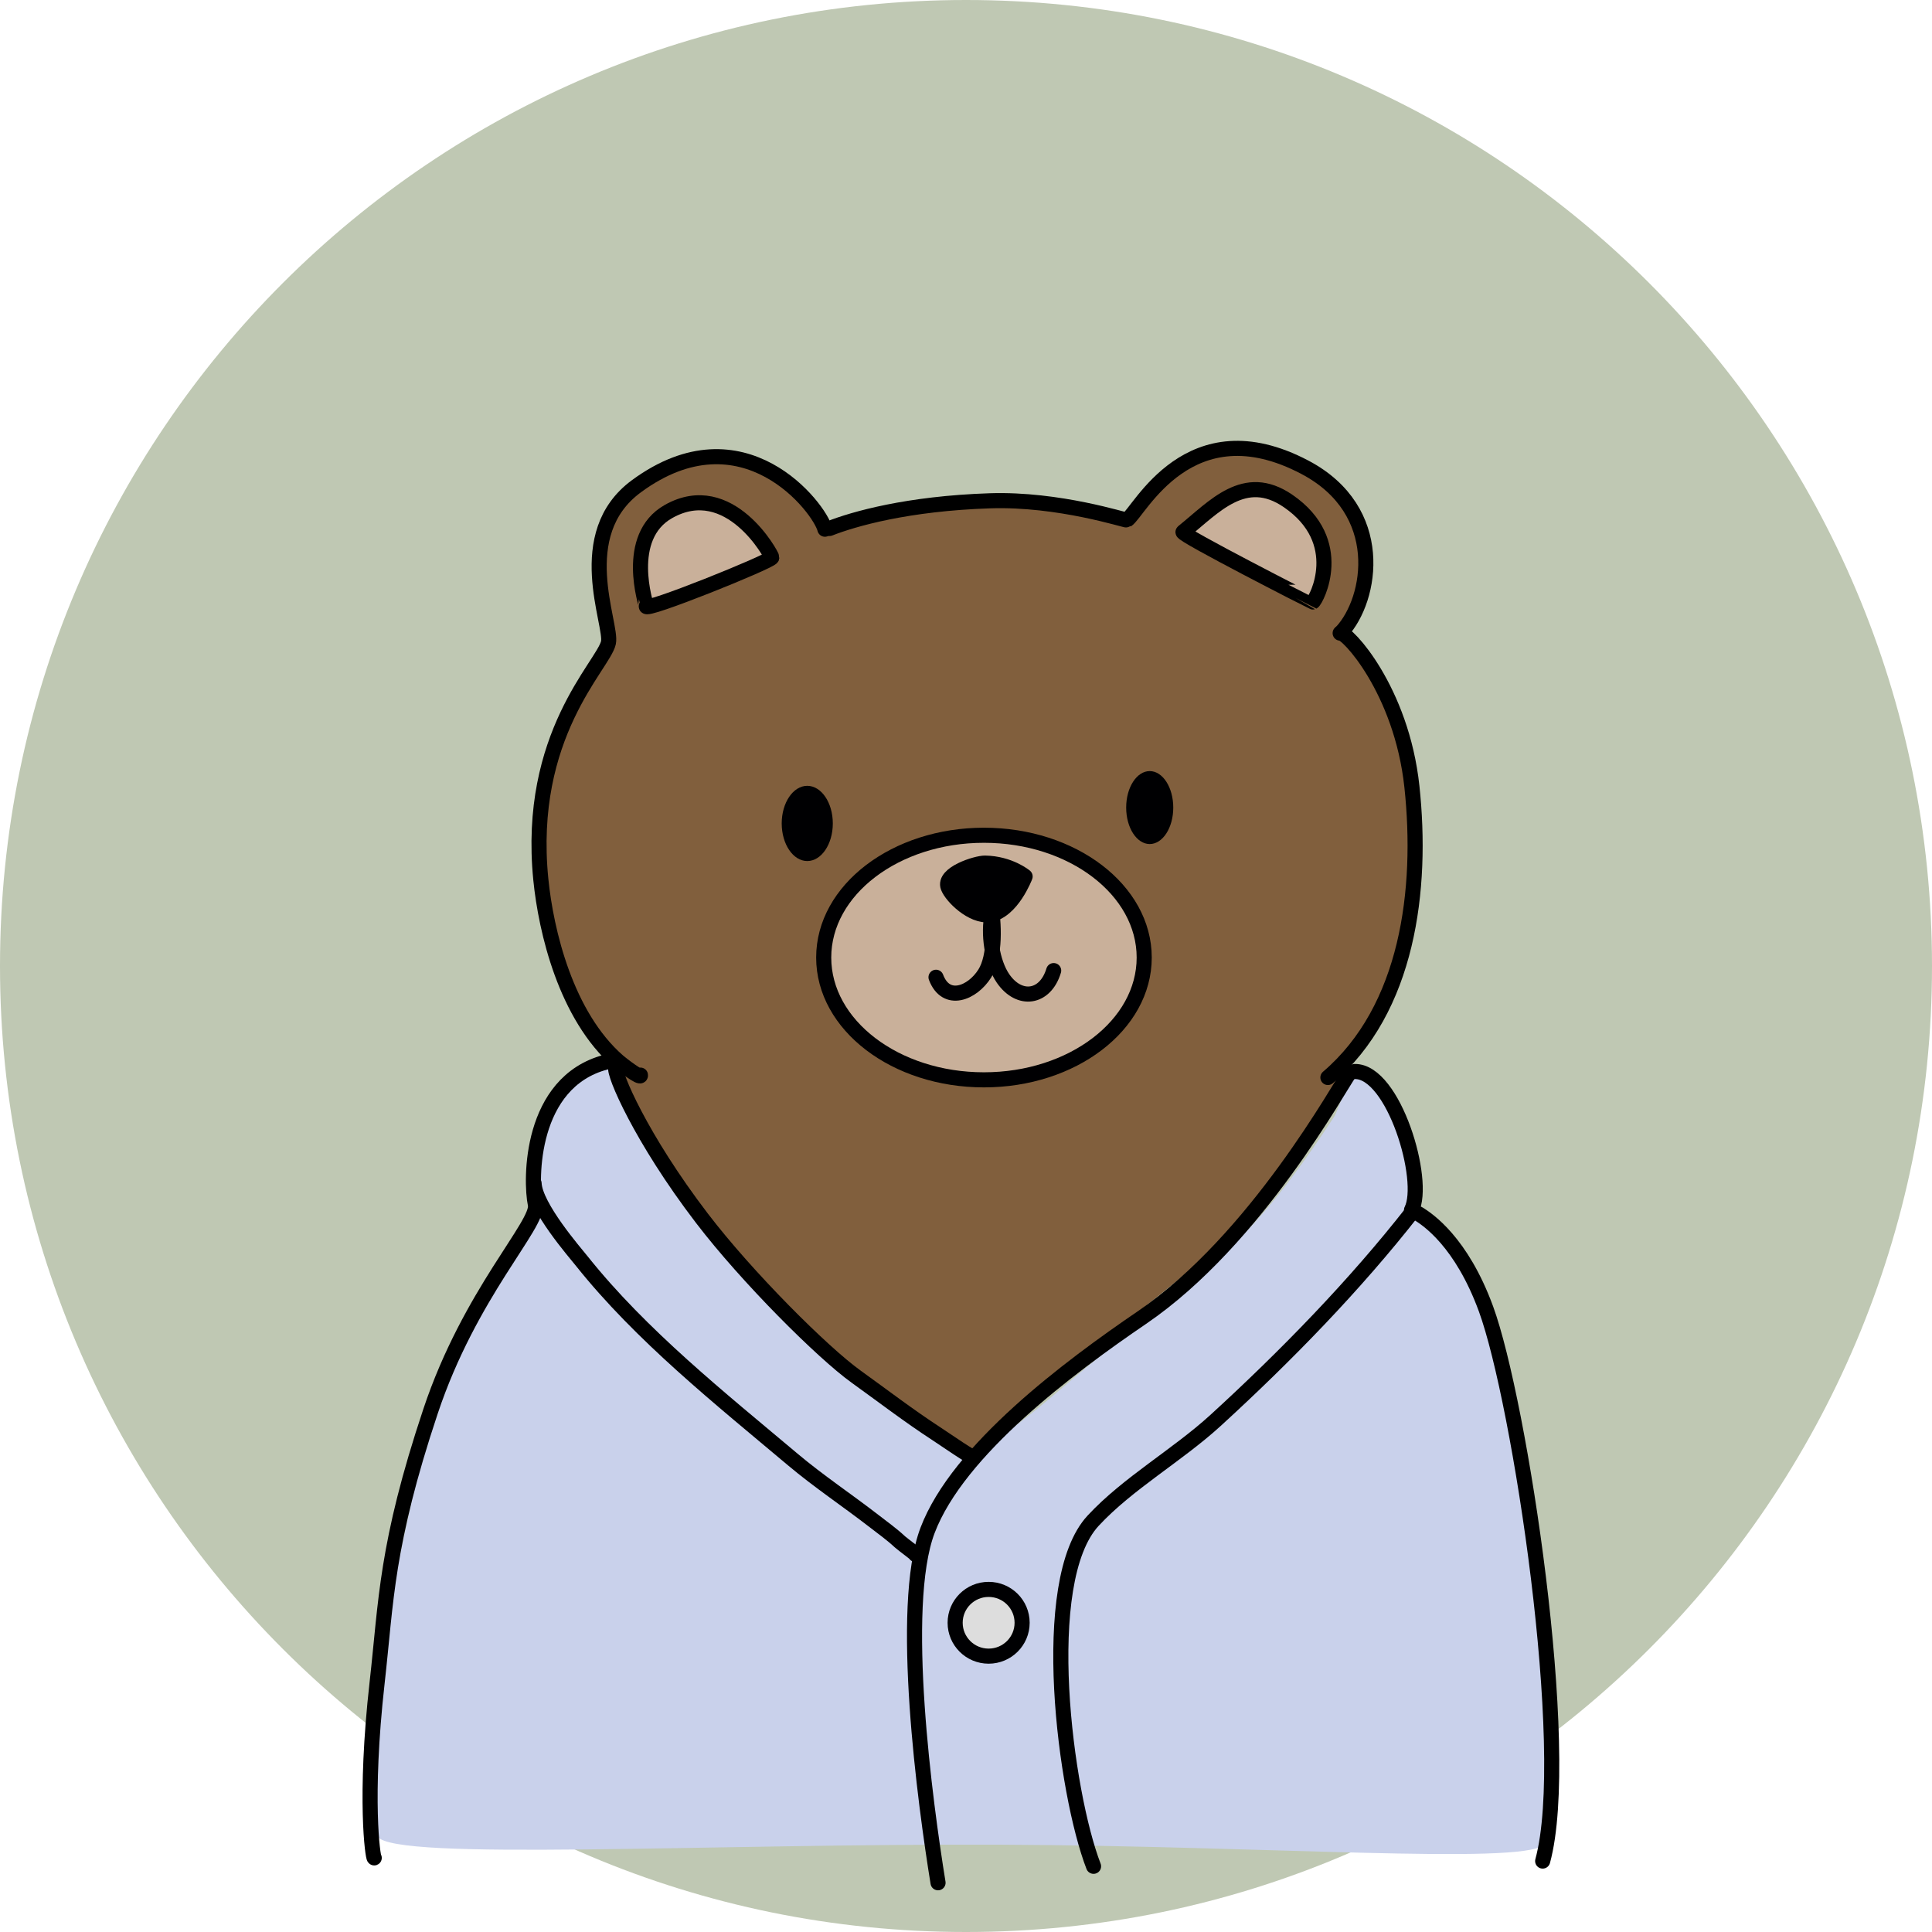
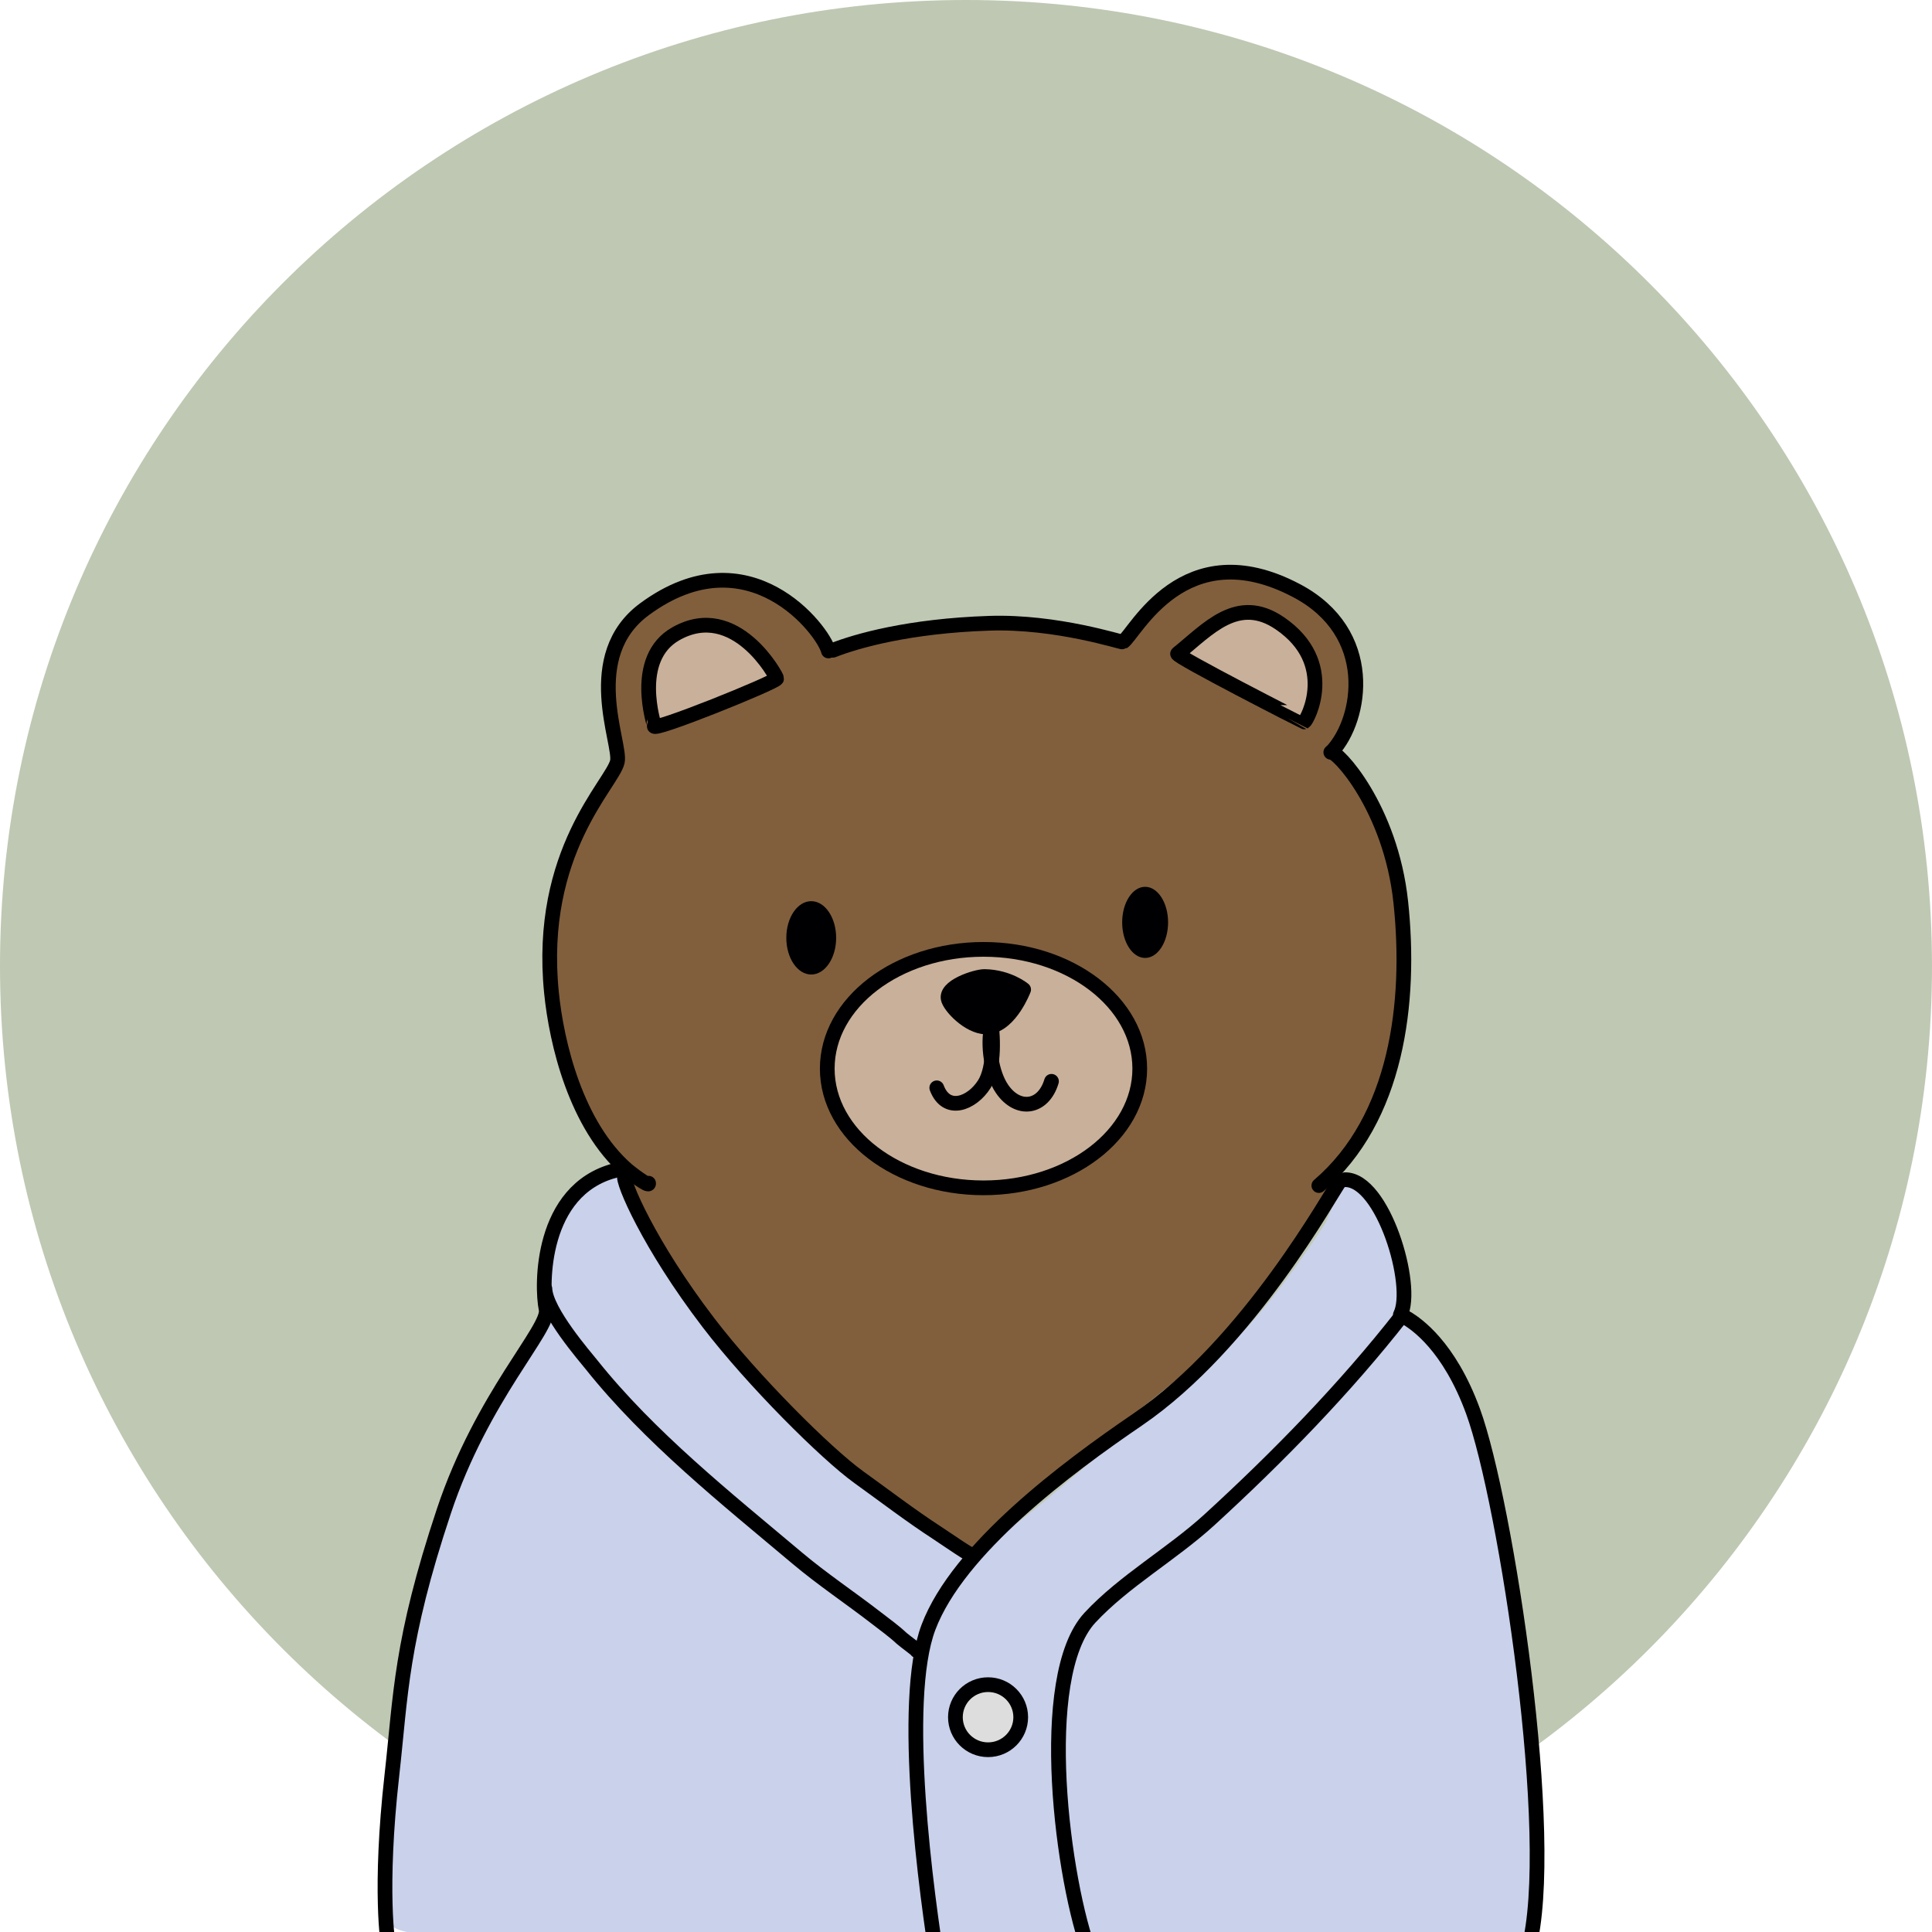
<svg xmlns="http://www.w3.org/2000/svg" height="1024.0px" stroke-miterlimit="10" style="fill-rule:nonzero;clip-rule:evenodd;stroke-linecap:round;stroke-linejoin:round;" version="1.1" viewBox="0 0 1024 1024" width="1024.0px" xml:space="preserve">
  <defs />
  <clipPath id="ArtboardFrame">
    <rect height="1024" width="1024" x="0" y="0" />
  </clipPath>
  <g clip-path="url(#ArtboardFrame)" id="Layer-1">
    <circle data-cardigan-refit="1" cx="512" cy="512" r="512" fill="#bfc8b3" stroke="none" />
-     <g transform="translate(512 542) scale(0.80) translate(-512 -512)">
+     <g transform="translate(512 600) scale(0.78) translate(-512 -512)">
      <path d="M274.1 539.891C270.968 532.409 236.224 560.9 234.399 565.848C229.451 579.263 225.905 611.063 227.056 625.207C227.326 628.524 199.945 676.483 194.084 687.961C169.631 735.844 155.381 779.619 144.203 831.6C141.132 845.882 100.609 1021.17 122.145 1051.31C133.821 1067.65 340.604 1055.8 536.174 1056.66C709.925 1057.42 877.952 1070.01 894.531 1056.98C902.351 1050.83 889.388 903.834 892.327 894.443C896.951 879.674 886.445 852.01 885.607 837.179C883.153 793.765 878.086 737.715 854.665 699.43C843.772 681.625 837.684 667.896 826.273 650.583C823.885 646.959 811.683 638.298 810.154 635.334C805.172 625.678 808.105 608.893 804.894 597.985C801.502 586.461 797.769 575.17 793.574 563.943C791.466 558.301 777.554 548.234 769.269 547.541C765.727 547.244 758.364 570.591 756.017 574.169C738.443 600.969 717.825 630.11 694.878 653.273C660.549 687.925 621.222 715.408 584.083 746.88C567.184 761.201 530.119 794.156 507.654 800.497C506.67 800.775 352.818 662.429 352.818 662.429C352.818 662.429 286.551 561.452 282.323 551.351" fill="#c9d1eb" fill-rule="nonzero" opacity="1" stroke="none" />
      <path d="M504.806 909.627C504.806 897.415 514.74 887.516 526.994 887.516C539.248 887.516 549.181 897.415 549.181 909.627C549.181 921.839 539.248 931.739 526.994 931.739C514.74 931.739 504.806 921.839 504.806 909.627Z" fill="#dddddd" fill-rule="nonzero" opacity="1" stroke="#000002" stroke-linecap="butt" stroke-linejoin="round" stroke-width="10" />
      <path d="M516.136 795.861C508.984 792.028 470.043 764.025 463.129 760.25C439.483 747.336 413.577 717.617 389.761 697.817C365.428 677.587 341.001 645.445 325.024 618.88C315.04 602.279 283.633 550.968 282.163 547.302C277.384 535.382 247.413 526.106 232.257 427.559C221.099 355.011 241.761 323.696 275.843 261.541C281.368 251.464 230.532 183.512 319.051 145.114C383.163 117.304 413.582 181.918 423.033 185.69C425.501 186.675 468.316 170.567 524.043 165.495C541.12 163.94 588.734 175.938 623.95 175.025C631.563 174.828 650.947 119.25 717.362 135.579C804.938 157.111 774.246 250.242 760.946 255.099C755.258 257.177 808.539 292.682 809.112 382.066C809.721 477.141 769.857 525.292 767.41 531.005C740.047 594.882 712.457 627.333 697.921 641.836C659.829 679.839 620.425 706.347 579.95 741.68C575.241 745.79 525.799 801.039 516.136 795.861Z" fill="#815f3d" fill-rule="nonzero" opacity="1" stroke="none" />
      <path d="M119.935 1065.4C119.114 1065.89 113.177 1026.33 121.851 949.353C128.013 894.665 127.598 858.485 157.233 769.549C183.312 691.285 229.417 645.483 226.7 632.526C223.313 616.377 222.933 551.515 273.277 538.213" fill="none" opacity="1" stroke="#000000" stroke-linecap="round" stroke-linejoin="round" stroke-width="10" />
      <path d="M296.303 546.79C297.046 549.798 283.592 539.385 281.628 537.672C246.875 507.371 233.734 451.41 230.313 417.178C220.734 321.336 271.678 275.42 275.09 260.355C277.868 248.094 250.254 188.505 293.668 156.627C364.499 104.617 415.098 171.259 418.516 185.111" fill="none" opacity="1" stroke="#000000" stroke-linecap="round" stroke-linejoin="round" stroke-width="10" />
      <path d="M421.599 184.621C437.582 178.344 473.171 168.076 527.943 166.284C573.669 164.788 617.903 179.47 618.586 179.031C626.762 173.775 659.735 103.54 736.617 144.126C790.807 172.733 781.04 231.315 760.892 253.137" fill="none" opacity="1" stroke="#000000" stroke-linecap="round" stroke-linejoin="round" stroke-width="10" />
      <path d="M759.885 253.974C763.875 252.356 800.564 291.406 807.436 355.768C814.697 423.763 804.914 502.985 751.765 548.368" fill="none" opacity="1" stroke="#000000" stroke-linecap="round" stroke-linejoin="round" stroke-width="10" />
      <path d="M769.576 544.397C795.402 544.022 817.126 616.693 807.162 636.174C806.964 636.561 809.969 637.488 812.218 638.927C817.615 642.382 840.174 656.985 856.543 701.778C878.874 762.889 914.265 993.536 894.057 1067.5" fill="none" opacity="1" stroke="#000000" stroke-linecap="round" stroke-linejoin="round" stroke-width="10" />
      <path d="M493.474 1081.88C485.02 1029.82 467.295 899.142 486.519 848.449C506.771 795.043 580.57 740.122 628.514 707.455C704.631 655.593 760.155 552.923 765.987 545.464" fill="none" opacity="1" stroke="#000000" stroke-linecap="round" stroke-linejoin="round" stroke-width="10" />
      <path d="M596.507 1070.97C577.81 1022.65 559.006 882.138 596.23 842C619.271 817.157 652.072 798.671 677.4 775.501C724.049 732.83 769.712 685.977 808.16 636.808" fill="none" opacity="1" stroke="#000000" stroke-linecap="round" stroke-linejoin="round" stroke-width="10" />
      <path d="M280.012 541.766C278.161 545.246 296.437 588.503 337.042 641.619C366.985 680.787 417.038 730.629 439.146 746.522C456.812 759.222 474.096 772.493 492.367 784.384C497.384 787.649 518.78 802.491 515.741 798.92" fill="none" opacity="1" stroke="#000000" stroke-linecap="round" stroke-linejoin="round" stroke-width="10" />
      <path d="M225.854 618.528C226.491 634.012 253.013 664.439 257.547 670.121C296.774 719.289 348.923 760.822 397.432 801.625C414.41 815.905 433.411 828.565 451.013 842.191C456.626 846.537 463.142 851.227 468.274 856.052C469.679 857.373 482.523 866.871 478.554 864.383" fill="none" opacity="1" stroke="#000000" stroke-linecap="round" stroke-linejoin="round" stroke-width="10" />
      <path d="M417.724 468.9C417.724 424.153 465.259 387.879 523.896 387.879C582.533 387.879 630.067 424.153 630.067 468.9C630.067 513.647 582.533 549.922 523.896 549.922C465.259 549.922 417.724 513.647 417.724 468.9Z" fill="#c9b09a" fill-rule="nonzero" opacity="1" stroke="#000002" stroke-linecap="butt" stroke-linejoin="round" stroke-width="10" />
      <path d="M618.118 369.535C618.118 356.188 625.102 345.368 633.718 345.368C642.333 345.368 649.318 356.188 649.318 369.535C649.318 382.883 642.333 393.703 633.718 393.703C625.102 393.703 618.118 382.883 618.118 369.535Z" fill="#000002" fill-rule="nonzero" opacity="1" stroke="none" />
      <path d="M389.903 380.048C389.903 366.285 397.482 355.128 406.832 355.128C416.181 355.128 423.76 366.285 423.76 380.048C423.76 393.81 416.181 404.967 406.832 404.967C397.482 404.967 389.903 393.81 389.903 380.048Z" fill="#000002" fill-rule="nonzero" opacity="1" stroke="none" />
      <path d="M524.586 406.335C519.043 406.249 496.719 413.163 500.153 422.272C502.504 428.51 516.124 442.004 527.566 440.486C542.373 438.522 551.165 415.189 551.165 415.189C551.165 415.189 540.915 406.588 524.586 406.335Z" fill="#000002" fill-rule="nonzero" opacity="1" stroke="#000002" stroke-linecap="round" stroke-linejoin="round" stroke-width="10" />
      <path d="M528.237 432.706C530.692 445.731 531.674 467.963 524.469 479.434C516.234 492.542 498.771 499.555 492.139 481.96" fill="none" opacity="1" stroke="#000002" stroke-linecap="round" stroke-linejoin="round" stroke-width="10" />
      <path d="M529.427 439.862C526.411 452.665 529.183 472.115 536.567 482.802C547.341 498.392 564.562 495.969 570.087 477.54" fill="none" opacity="1" stroke="#000002" stroke-linecap="round" stroke-linejoin="round" stroke-width="10" />
      <path d="M655.791 186.944C676.415 170.379 696.531 146.675 725.298 166.34C764.64 193.234 743.973 232.16 741.784 233.327C741.692 233.376 653.816 188.53 655.791 186.944Z" fill="#c9b09a" fill-rule="nonzero" opacity="1" stroke="#000000" stroke-linecap="round" stroke-linejoin="round" stroke-width="10" />
      <path d="M300.227 236.036C300.367 235.786 284.856 190.303 314.921 173.366C355.358 150.586 383.527 202.625 383.369 203.838C383.043 206.336 297.56 240.813 300.227 236.036Z" fill="#c9b09a" fill-rule="nonzero" opacity="1" stroke="#000000" stroke-linecap="round" stroke-linejoin="round" stroke-width="10" />
    </g>
  </g>
</svg>
